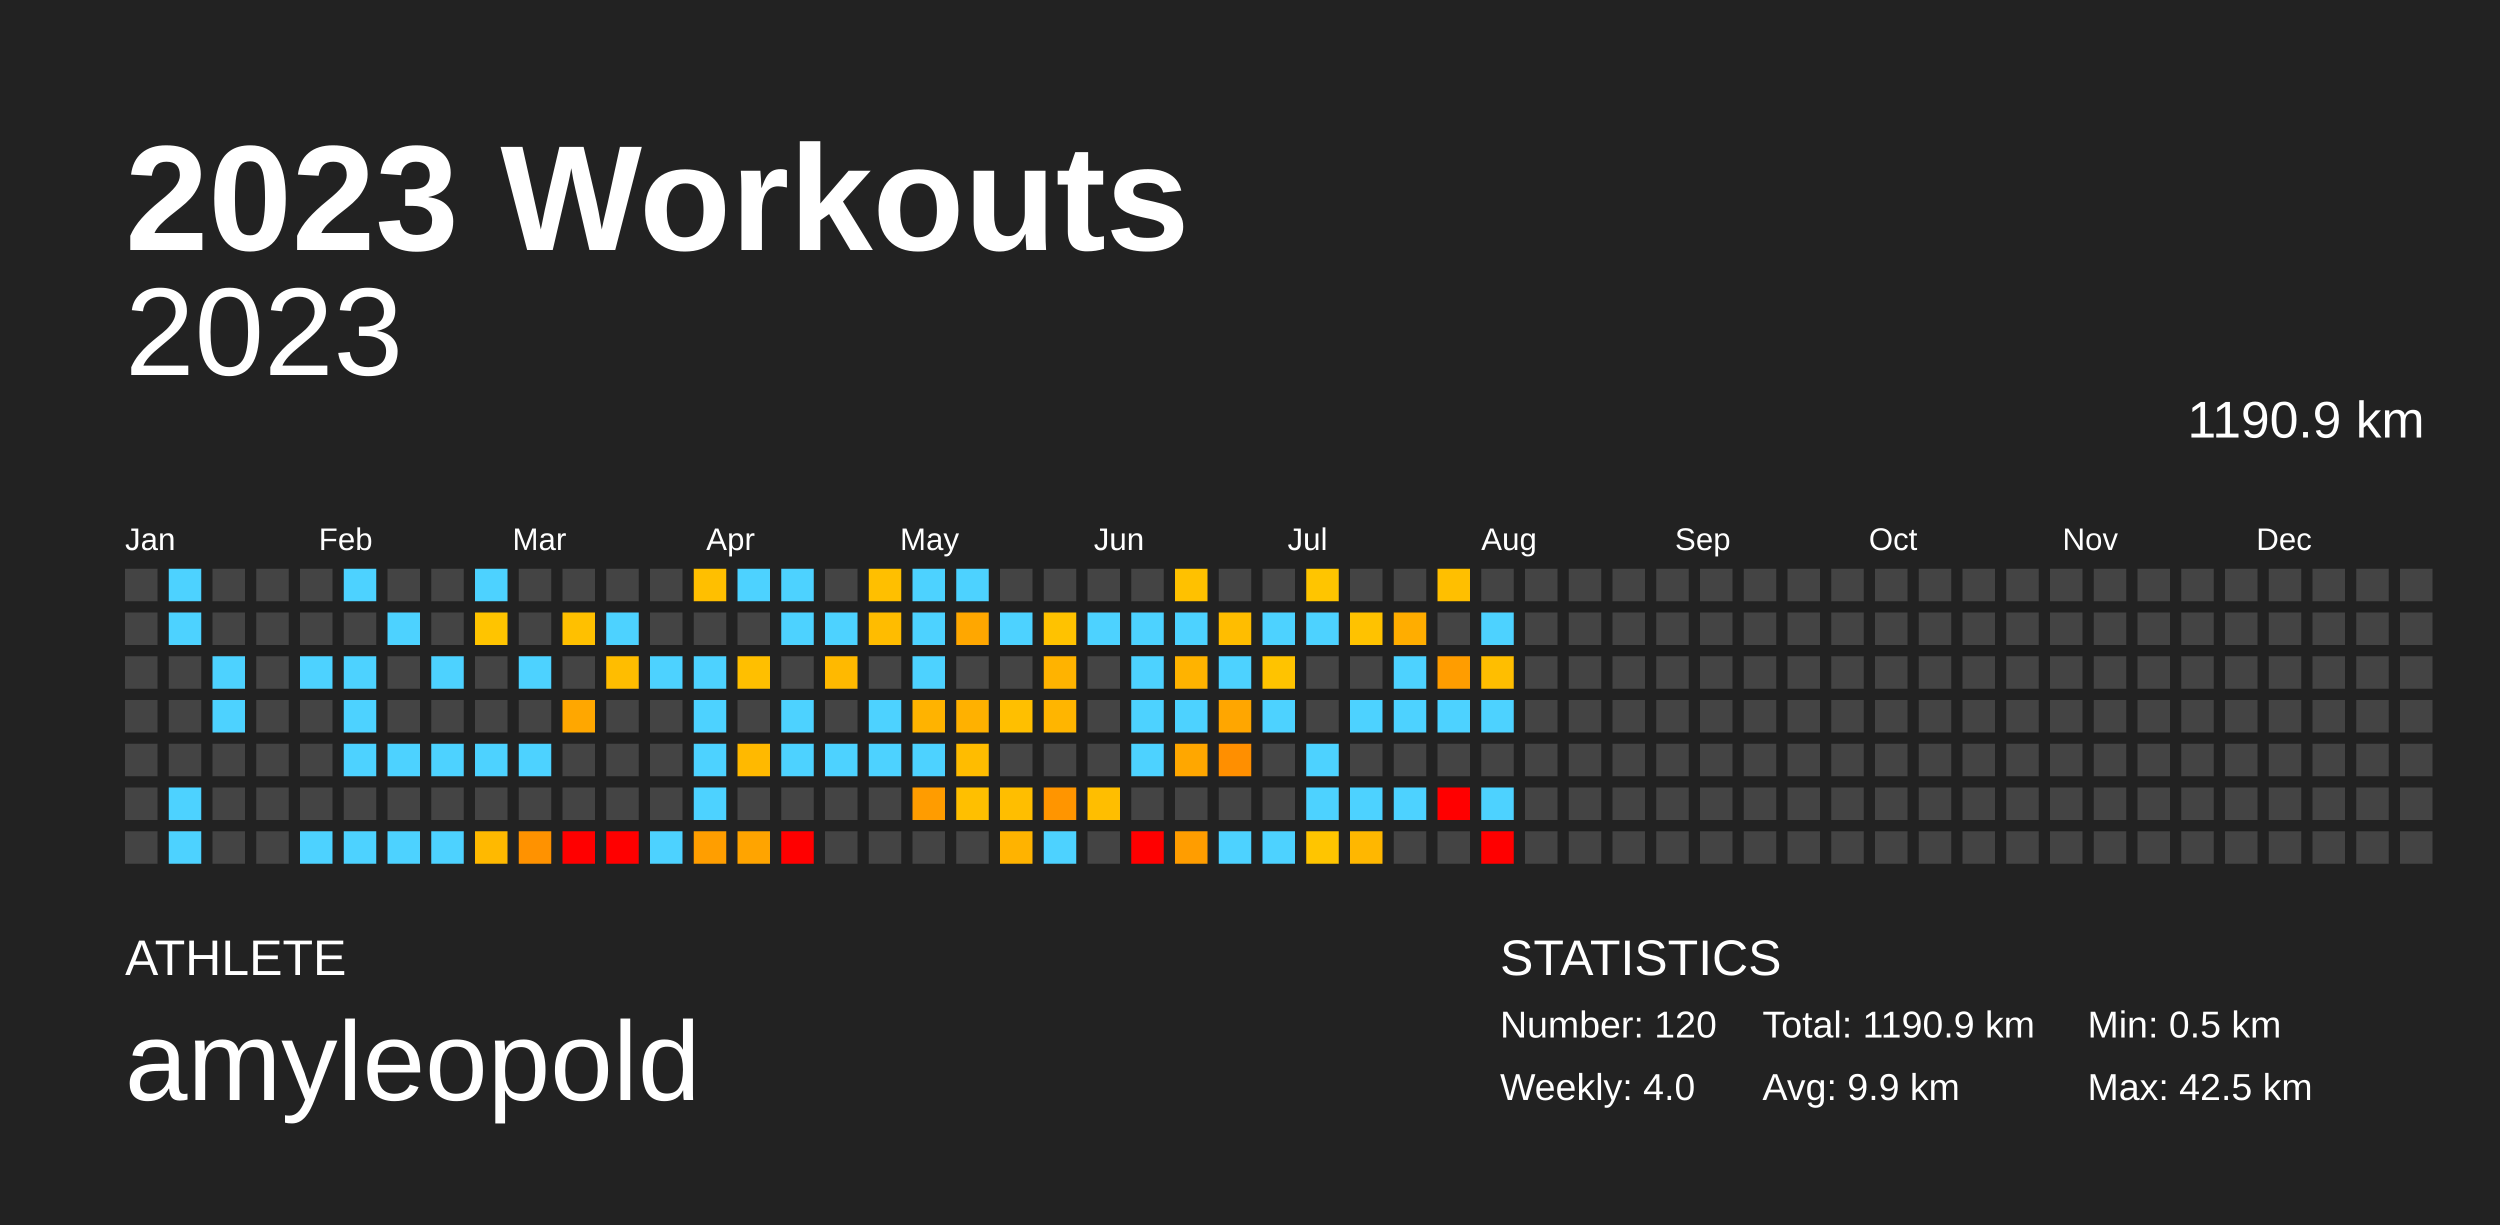
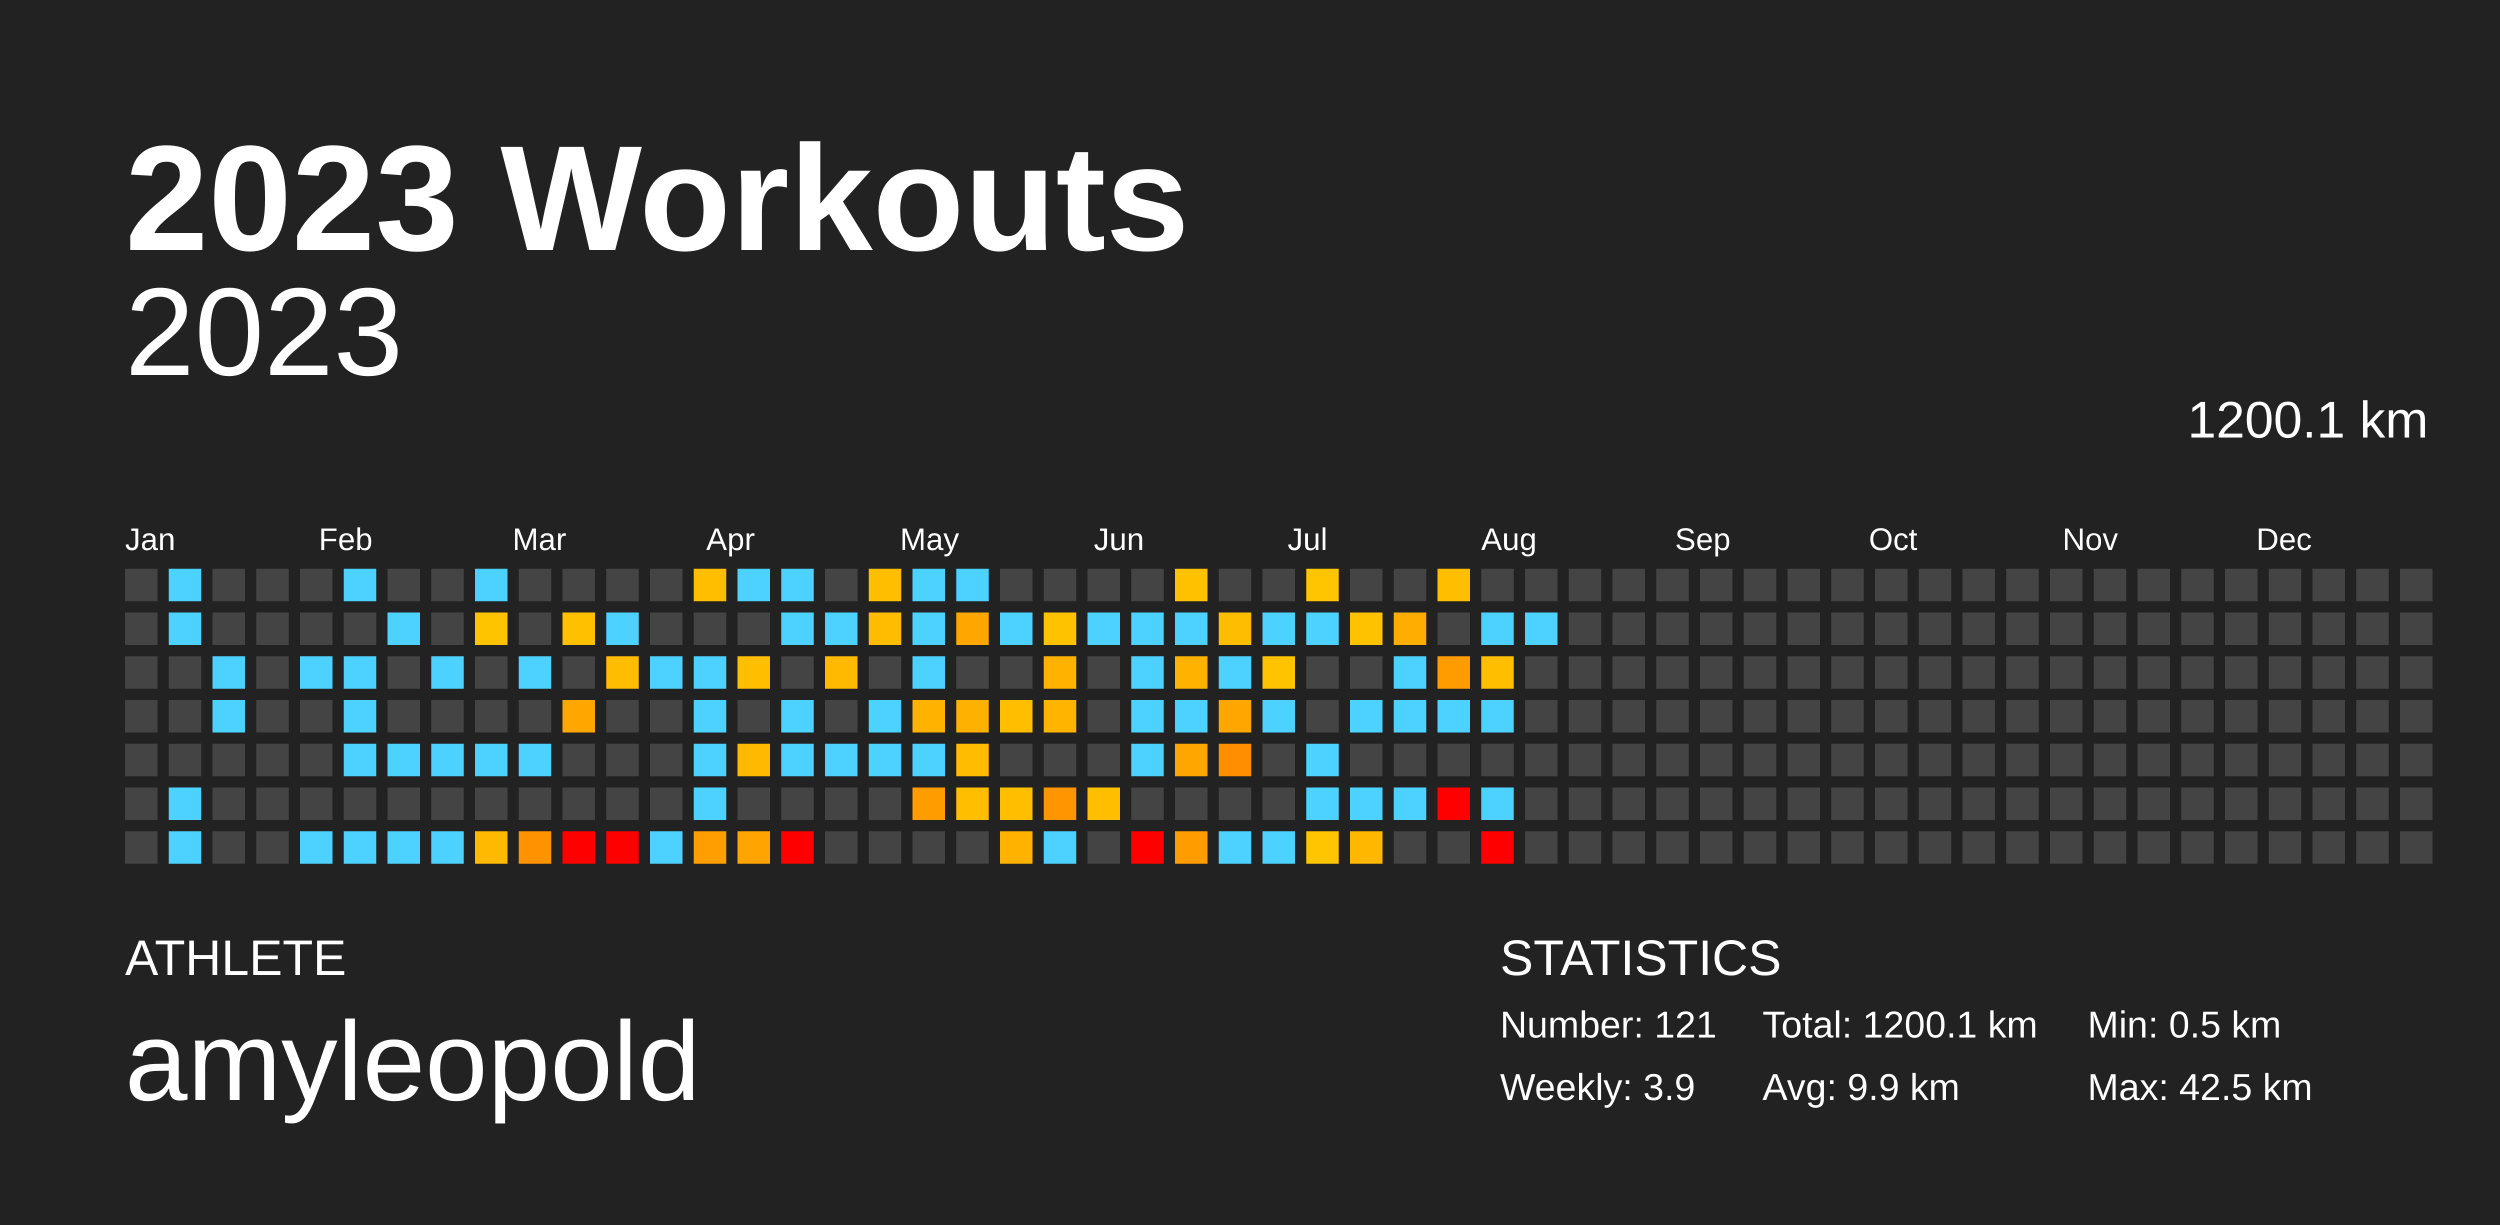
<svg xmlns="http://www.w3.org/2000/svg" baseProfile="full" height="98mm" version="1.1" viewBox="0,0,200,98" width="200mm">
  <defs />
  <rect fill="#222222" height="98" width="200" x="0" y="0" />
  <text fill="#FFFFFF" style="font-size:12px; font-family:Arial; font-weight:bold;" x="10" y="20">2023 Workouts</text>
  <text fill="#FFFFFF" style="font-size:4px; font-family:Arial" x="10" y="78">ATHLETE</text>
  <text fill="#FFFFFF" style="font-size:9px; font-family:Arial" x="10" y="88">amyleopold</text>
  <text fill="#FFFFFF" style="font-size:4px; font-family:Arial" x="120" y="78">STATISTICS</text>
-   <text fill="#FFFFFF" style="font-size:3px; font-family:Arial" x="120" y="83">Number: 120</text>
-   <text fill="#FFFFFF" style="font-size:3px; font-family:Arial" x="120" y="88">Weekly: 4.0</text>
-   <text fill="#FFFFFF" style="font-size:3px; font-family:Arial" x="141" y="83">Total: 1190.9 km</text>
+   <text fill="#FFFFFF" style="font-size:3px; font-family:Arial" x="120" y="83">Number: 121</text>
+   <text fill="#FFFFFF" style="font-size:3px; font-family:Arial" x="120" y="88">Weekly: 3.9</text>
+   <text fill="#FFFFFF" style="font-size:3px; font-family:Arial" x="141" y="83">Total: 1200.1 km</text>
  <text fill="#FFFFFF" style="font-size:3px; font-family:Arial" x="141" y="88">Avg: 9.9 km</text>
  <text fill="#FFFFFF" style="font-size:3px; font-family:Arial" x="167" y="83">Min: 0.5 km</text>
  <text fill="#FFFFFF" style="font-size:3px; font-family:Arial" x="167" y="88">Max: 42.5 km</text>
  <text alignment-baseline="hanging" fill="#FFFFFF" style="font-size:10.0px; font-family:Arial;" x="10" y="30">2023</text>
-   <text alignment-baseline="hanging" fill="#FFFFFF" style="font-size:4.125px; font-family:Arial;" x="175" y="35">1190.9 km</text>
+   <text alignment-baseline="hanging" fill="#FFFFFF" style="font-size:4.125px; font-family:Arial;" x="175" y="35">1200.1 km</text>
  <text fill="#FFFFFF" style="font-size:2.5px; font-family:Arial" x="10.0" y="44">Jan</text>
  <text fill="#FFFFFF" style="font-size:2.5px; font-family:Arial" x="25.5" y="44">Feb</text>
  <text fill="#FFFFFF" style="font-size:2.5px; font-family:Arial" x="41.0" y="44">Mar</text>
  <text fill="#FFFFFF" style="font-size:2.5px; font-family:Arial" x="56.5" y="44">Apr</text>
  <text fill="#FFFFFF" style="font-size:2.5px; font-family:Arial" x="72.0" y="44">May</text>
  <text fill="#FFFFFF" style="font-size:2.5px; font-family:Arial" x="87.5" y="44">Jun</text>
  <text fill="#FFFFFF" style="font-size:2.5px; font-family:Arial" x="103.0" y="44">Jul</text>
  <text fill="#FFFFFF" style="font-size:2.5px; font-family:Arial" x="118.5" y="44">Aug</text>
  <text fill="#FFFFFF" style="font-size:2.5px; font-family:Arial" x="134.0" y="44">Sep</text>
  <text fill="#FFFFFF" style="font-size:2.5px; font-family:Arial" x="149.5" y="44">Oct</text>
  <text fill="#FFFFFF" style="font-size:2.5px; font-family:Arial" x="165.0" y="44">Nov</text>
  <text fill="#FFFFFF" style="font-size:2.5px; font-family:Arial" x="180.5" y="44">Dec</text>
  <rect fill="#444444" height="2.6" width="2.6" x="10.0" y="45.5" />
  <rect fill="#444444" height="2.6" width="2.6" x="10.0" y="49.0" />
  <rect fill="#444444" height="2.6" width="2.6" x="10.0" y="52.5" />
  <rect fill="#444444" height="2.6" width="2.6" x="10.0" y="56.0" />
  <rect fill="#444444" height="2.6" width="2.6" x="10.0" y="59.5" />
  <rect fill="#444444" height="2.6" width="2.6" x="10.0" y="63.0" />
  <rect fill="#444444" height="2.6" width="2.6" x="10.0" y="66.5" />
  <rect fill="#4dd2ff" height="2.6" width="2.6" x="13.5" y="45.5" />
  <rect fill="#4dd2ff" height="2.6" width="2.6" x="13.5" y="49.0" />
  <rect fill="#444444" height="2.6" width="2.6" x="13.5" y="52.5" />
  <rect fill="#444444" height="2.6" width="2.6" x="13.5" y="56.0" />
  <rect fill="#444444" height="2.6" width="2.6" x="13.5" y="59.5" />
  <rect fill="#4dd2ff" height="2.6" width="2.6" x="13.5" y="63.0" />
  <rect fill="#4dd2ff" height="2.6" width="2.6" x="13.5" y="66.5" />
  <rect fill="#444444" height="2.6" width="2.6" x="17.0" y="45.5" />
  <rect fill="#444444" height="2.6" width="2.6" x="17.0" y="49.0" />
  <rect fill="#4dd2ff" height="2.6" width="2.6" x="17.0" y="52.5" />
  <rect fill="#4dd2ff" height="2.6" width="2.6" x="17.0" y="56.0" />
  <rect fill="#444444" height="2.6" width="2.6" x="17.0" y="59.5" />
  <rect fill="#444444" height="2.6" width="2.6" x="17.0" y="63.0" />
  <rect fill="#444444" height="2.6" width="2.6" x="17.0" y="66.5" />
  <rect fill="#444444" height="2.6" width="2.6" x="20.5" y="45.5" />
  <rect fill="#444444" height="2.6" width="2.6" x="20.5" y="49.0" />
  <rect fill="#444444" height="2.6" width="2.6" x="20.5" y="52.5" />
  <rect fill="#444444" height="2.6" width="2.6" x="20.5" y="56.0" />
  <rect fill="#444444" height="2.6" width="2.6" x="20.5" y="59.5" />
  <rect fill="#444444" height="2.6" width="2.6" x="20.5" y="63.0" />
  <rect fill="#444444" height="2.6" width="2.6" x="20.5" y="66.5" />
  <rect fill="#444444" height="2.6" width="2.6" x="24.0" y="45.5" />
  <rect fill="#444444" height="2.6" width="2.6" x="24.0" y="49.0" />
  <rect fill="#4dd2ff" height="2.6" width="2.6" x="24.0" y="52.5" />
  <rect fill="#444444" height="2.6" width="2.6" x="24.0" y="56.0" />
  <rect fill="#444444" height="2.6" width="2.6" x="24.0" y="59.5" />
  <rect fill="#444444" height="2.6" width="2.6" x="24.0" y="63.0" />
  <rect fill="#4dd2ff" height="2.6" width="2.6" x="24.0" y="66.5" />
  <rect fill="#4dd2ff" height="2.6" width="2.6" x="27.5" y="45.5" />
  <rect fill="#444444" height="2.6" width="2.6" x="27.5" y="49.0" />
  <rect fill="#4dd2ff" height="2.6" width="2.6" x="27.5" y="52.5" />
  <rect fill="#4dd2ff" height="2.6" width="2.6" x="27.5" y="56.0" />
  <rect fill="#4dd2ff" height="2.6" width="2.6" x="27.5" y="59.5" />
  <rect fill="#444444" height="2.6" width="2.6" x="27.5" y="63.0" />
  <rect fill="#4dd2ff" height="2.6" width="2.6" x="27.5" y="66.5" />
  <rect fill="#444444" height="2.6" width="2.6" x="31.0" y="45.5" />
  <rect fill="#4dd2ff" height="2.6" width="2.6" x="31.0" y="49.0" />
  <rect fill="#444444" height="2.6" width="2.6" x="31.0" y="52.5" />
  <rect fill="#444444" height="2.6" width="2.6" x="31.0" y="56.0" />
  <rect fill="#4dd2ff" height="2.6" width="2.6" x="31.0" y="59.5" />
  <rect fill="#444444" height="2.6" width="2.6" x="31.0" y="63.0" />
  <rect fill="#4dd2ff" height="2.6" width="2.6" x="31.0" y="66.5" />
  <rect fill="#444444" height="2.6" width="2.6" x="34.5" y="45.5" />
  <rect fill="#444444" height="2.6" width="2.6" x="34.5" y="49.0" />
  <rect fill="#4dd2ff" height="2.6" width="2.6" x="34.5" y="52.5" />
  <rect fill="#444444" height="2.6" width="2.6" x="34.5" y="56.0" />
  <rect fill="#4dd2ff" height="2.6" width="2.6" x="34.5" y="59.5" />
  <rect fill="#444444" height="2.6" width="2.6" x="34.5" y="63.0" />
  <rect fill="#4dd2ff" height="2.6" width="2.6" x="34.5" y="66.5" />
  <rect fill="#4dd2ff" height="2.6" width="2.6" x="38.0" y="45.5" />
  <rect fill="#ffc400" height="2.6" width="2.6" x="38.0" y="49.0" />
  <rect fill="#444444" height="2.6" width="2.6" x="38.0" y="52.5" />
  <rect fill="#444444" height="2.6" width="2.6" x="38.0" y="56.0" />
  <rect fill="#4dd2ff" height="2.6" width="2.6" x="38.0" y="59.5" />
  <rect fill="#444444" height="2.6" width="2.6" x="38.0" y="63.0" />
  <rect fill="#ffb900" height="2.6" width="2.6" x="38.0" y="66.5" />
  <rect fill="#444444" height="2.6" width="2.6" x="41.5" y="45.5" />
  <rect fill="#444444" height="2.6" width="2.6" x="41.5" y="49.0" />
  <rect fill="#4dd2ff" height="2.6" width="2.6" x="41.5" y="52.5" />
  <rect fill="#444444" height="2.6" width="2.6" x="41.5" y="56.0" />
  <rect fill="#4dd2ff" height="2.6" width="2.6" x="41.5" y="59.5" />
  <rect fill="#444444" height="2.6" width="2.6" x="41.5" y="63.0" />
  <rect fill="#ff9200" height="2.6" width="2.6" x="41.5" y="66.5" />
  <rect fill="#444444" height="2.6" width="2.6" x="45.0" y="45.5" />
  <rect fill="#ffc000" height="2.6" width="2.6" x="45.0" y="49.0" />
  <rect fill="#444444" height="2.6" width="2.6" x="45.0" y="52.5" />
  <rect fill="#ffa700" height="2.6" width="2.6" x="45.0" y="56.0" />
  <rect fill="#444444" height="2.6" width="2.6" x="45.0" y="59.5" />
  <rect fill="#444444" height="2.6" width="2.6" x="45.0" y="63.0" />
  <rect fill="red" height="2.6" width="2.6" x="45.0" y="66.5" />
  <rect fill="#444444" height="2.6" width="2.6" x="48.5" y="45.5" />
  <rect fill="#4dd2ff" height="2.6" width="2.6" x="48.5" y="49.0" />
  <rect fill="#ffbd00" height="2.6" width="2.6" x="48.5" y="52.5" />
  <rect fill="#444444" height="2.6" width="2.6" x="48.5" y="56.0" />
  <rect fill="#444444" height="2.6" width="2.6" x="48.5" y="59.5" />
  <rect fill="#444444" height="2.6" width="2.6" x="48.5" y="63.0" />
  <rect fill="red" height="2.6" width="2.6" x="48.5" y="66.5" />
  <rect fill="#444444" height="2.6" width="2.6" x="52.0" y="45.5" />
  <rect fill="#444444" height="2.6" width="2.6" x="52.0" y="49.0" />
  <rect fill="#4dd2ff" height="2.6" width="2.6" x="52.0" y="52.5" />
  <rect fill="#444444" height="2.6" width="2.6" x="52.0" y="56.0" />
  <rect fill="#444444" height="2.6" width="2.6" x="52.0" y="59.5" />
  <rect fill="#444444" height="2.6" width="2.6" x="52.0" y="63.0" />
  <rect fill="#4dd2ff" height="2.6" width="2.6" x="52.0" y="66.5" />
  <rect fill="#ffbf00" height="2.6" width="2.6" x="55.5" y="45.5" />
  <rect fill="#444444" height="2.6" width="2.6" x="55.5" y="49.0" />
  <rect fill="#4dd2ff" height="2.6" width="2.6" x="55.5" y="52.5" />
  <rect fill="#4dd2ff" height="2.6" width="2.6" x="55.5" y="56.0" />
  <rect fill="#4dd2ff" height="2.6" width="2.6" x="55.5" y="59.5" />
  <rect fill="#4dd2ff" height="2.6" width="2.6" x="55.5" y="63.0" />
  <rect fill="#ff9e00" height="2.6" width="2.6" x="55.5" y="66.5" />
  <rect fill="#4dd2ff" height="2.6" width="2.6" x="59.0" y="45.5" />
  <rect fill="#444444" height="2.6" width="2.6" x="59.0" y="49.0" />
  <rect fill="#ffbf00" height="2.6" width="2.6" x="59.0" y="52.5" />
  <rect fill="#444444" height="2.6" width="2.6" x="59.0" y="56.0" />
  <rect fill="#ffb900" height="2.6" width="2.6" x="59.0" y="59.5" />
  <rect fill="#444444" height="2.6" width="2.6" x="59.0" y="63.0" />
  <rect fill="#ffa400" height="2.6" width="2.6" x="59.0" y="66.5" />
  <rect fill="#4dd2ff" height="2.6" width="2.6" x="62.5" y="45.5" />
  <rect fill="#4dd2ff" height="2.6" width="2.6" x="62.5" y="49.0" />
  <rect fill="#444444" height="2.6" width="2.6" x="62.5" y="52.5" />
  <rect fill="#4dd2ff" height="2.6" width="2.6" x="62.5" y="56.0" />
  <rect fill="#4dd2ff" height="2.6" width="2.6" x="62.5" y="59.5" />
  <rect fill="#444444" height="2.6" width="2.6" x="62.5" y="63.0" />
  <rect fill="red" height="2.6" width="2.6" x="62.5" y="66.5" />
  <rect fill="#444444" height="2.6" width="2.6" x="66.0" y="45.5" />
  <rect fill="#4dd2ff" height="2.6" width="2.6" x="66.0" y="49.0" />
  <rect fill="#ffb900" height="2.6" width="2.6" x="66.0" y="52.5" />
  <rect fill="#444444" height="2.6" width="2.6" x="66.0" y="56.0" />
  <rect fill="#4dd2ff" height="2.6" width="2.6" x="66.0" y="59.5" />
  <rect fill="#444444" height="2.6" width="2.6" x="66.0" y="63.0" />
  <rect fill="#444444" height="2.6" width="2.6" x="66.0" y="66.5" />
  <rect fill="#ffbf00" height="2.6" width="2.6" x="69.5" y="45.5" />
  <rect fill="#ffbc00" height="2.6" width="2.6" x="69.5" y="49.0" />
  <rect fill="#444444" height="2.6" width="2.6" x="69.5" y="52.5" />
  <rect fill="#4dd2ff" height="2.6" width="2.6" x="69.5" y="56.0" />
  <rect fill="#4dd2ff" height="2.6" width="2.6" x="69.5" y="59.5" />
  <rect fill="#444444" height="2.6" width="2.6" x="69.5" y="63.0" />
  <rect fill="#444444" height="2.6" width="2.6" x="69.5" y="66.5" />
  <rect fill="#4dd2ff" height="2.6" width="2.6" x="73.0" y="45.5" />
  <rect fill="#4dd2ff" height="2.6" width="2.6" x="73.0" y="49.0" />
  <rect fill="#4dd2ff" height="2.6" width="2.6" x="73.0" y="52.5" />
  <rect fill="#ffb300" height="2.6" width="2.6" x="73.0" y="56.0" />
  <rect fill="#4dd2ff" height="2.6" width="2.6" x="73.0" y="59.5" />
  <rect fill="#ff9c00" height="2.6" width="2.6" x="73.0" y="63.0" />
  <rect fill="#444444" height="2.6" width="2.6" x="73.0" y="66.5" />
  <rect fill="#4dd2ff" height="2.6" width="2.6" x="76.5" y="45.5" />
  <rect fill="#ffa700" height="2.6" width="2.6" x="76.5" y="49.0" />
  <rect fill="#444444" height="2.6" width="2.6" x="76.5" y="52.5" />
  <rect fill="#ffb100" height="2.6" width="2.6" x="76.5" y="56.0" />
  <rect fill="#ffbc00" height="2.6" width="2.6" x="76.5" y="59.5" />
  <rect fill="#ffbf00" height="2.6" width="2.6" x="76.5" y="63.0" />
  <rect fill="#444444" height="2.6" width="2.6" x="76.5" y="66.5" />
  <rect fill="#444444" height="2.6" width="2.6" x="80.0" y="45.5" />
  <rect fill="#4dd2ff" height="2.6" width="2.6" x="80.0" y="49.0" />
  <rect fill="#444444" height="2.6" width="2.6" x="80.0" y="52.5" />
  <rect fill="#ffbf00" height="2.6" width="2.6" x="80.0" y="56.0" />
  <rect fill="#444444" height="2.6" width="2.6" x="80.0" y="59.5" />
  <rect fill="#ffbe00" height="2.6" width="2.6" x="80.0" y="63.0" />
  <rect fill="#ffb300" height="2.6" width="2.6" x="80.0" y="66.5" />
  <rect fill="#444444" height="2.6" width="2.6" x="83.5" y="45.5" />
  <rect fill="#ffc200" height="2.6" width="2.6" x="83.5" y="49.0" />
  <rect fill="#ffb300" height="2.6" width="2.6" x="83.5" y="52.5" />
  <rect fill="#ffb500" height="2.6" width="2.6" x="83.5" y="56.0" />
  <rect fill="#444444" height="2.6" width="2.6" x="83.5" y="59.5" />
  <rect fill="#ff9500" height="2.6" width="2.6" x="83.5" y="63.0" />
  <rect fill="#4dd2ff" height="2.6" width="2.6" x="83.5" y="66.5" />
  <rect fill="#444444" height="2.6" width="2.6" x="87.0" y="45.5" />
  <rect fill="#4dd2ff" height="2.6" width="2.6" x="87.0" y="49.0" />
  <rect fill="#444444" height="2.6" width="2.6" x="87.0" y="52.5" />
  <rect fill="#444444" height="2.6" width="2.6" x="87.0" y="56.0" />
  <rect fill="#444444" height="2.6" width="2.6" x="87.0" y="59.5" />
  <rect fill="#ffbe00" height="2.6" width="2.6" x="87.0" y="63.0" />
  <rect fill="#444444" height="2.6" width="2.6" x="87.0" y="66.5" />
  <rect fill="#444444" height="2.6" width="2.6" x="90.5" y="45.5" />
  <rect fill="#4dd2ff" height="2.6" width="2.6" x="90.5" y="49.0" />
  <rect fill="#4dd2ff" height="2.6" width="2.6" x="90.5" y="52.5" />
  <rect fill="#4dd2ff" height="2.6" width="2.6" x="90.5" y="56.0" />
  <rect fill="#4dd2ff" height="2.6" width="2.6" x="90.5" y="59.5" />
  <rect fill="#444444" height="2.6" width="2.6" x="90.5" y="63.0" />
  <rect fill="red" height="2.6" width="2.6" x="90.5" y="66.5" />
  <rect fill="#ffc100" height="2.6" width="2.6" x="94.0" y="45.5" />
  <rect fill="#4dd2ff" height="2.6" width="2.6" x="94.0" y="49.0" />
  <rect fill="#ffb300" height="2.6" width="2.6" x="94.0" y="52.5" />
  <rect fill="#4dd2ff" height="2.6" width="2.6" x="94.0" y="56.0" />
  <rect fill="#ffa700" height="2.6" width="2.6" x="94.0" y="59.5" />
  <rect fill="#444444" height="2.6" width="2.6" x="94.0" y="63.0" />
  <rect fill="#ff9d00" height="2.6" width="2.6" x="94.0" y="66.5" />
  <rect fill="#444444" height="2.6" width="2.6" x="97.5" y="45.5" />
  <rect fill="#ffbd00" height="2.6" width="2.6" x="97.5" y="49.0" />
  <rect fill="#4dd2ff" height="2.6" width="2.6" x="97.5" y="52.5" />
  <rect fill="#ffa600" height="2.6" width="2.6" x="97.5" y="56.0" />
  <rect fill="#ff8f00" height="2.6" width="2.6" x="97.5" y="59.5" />
  <rect fill="#444444" height="2.6" width="2.6" x="97.5" y="63.0" />
  <rect fill="#4dd2ff" height="2.6" width="2.6" x="97.5" y="66.5" />
  <rect fill="#444444" height="2.6" width="2.6" x="101.0" y="45.5" />
  <rect fill="#4dd2ff" height="2.6" width="2.6" x="101.0" y="49.0" />
  <rect fill="#ffc300" height="2.6" width="2.6" x="101.0" y="52.5" />
  <rect fill="#4dd2ff" height="2.6" width="2.6" x="101.0" y="56.0" />
  <rect fill="#444444" height="2.6" width="2.6" x="101.0" y="59.5" />
  <rect fill="#444444" height="2.6" width="2.6" x="101.0" y="63.0" />
  <rect fill="#4dd2ff" height="2.6" width="2.6" x="101.0" y="66.5" />
  <rect fill="#ffc500" height="2.6" width="2.6" x="104.5" y="45.5" />
  <rect fill="#4dd2ff" height="2.6" width="2.6" x="104.5" y="49.0" />
  <rect fill="#444444" height="2.6" width="2.6" x="104.5" y="52.5" />
  <rect fill="#444444" height="2.6" width="2.6" x="104.5" y="56.0" />
  <rect fill="#4dd2ff" height="2.6" width="2.6" x="104.5" y="59.5" />
  <rect fill="#4dd2ff" height="2.6" width="2.6" x="104.5" y="63.0" />
  <rect fill="#ffc500" height="2.6" width="2.6" x="104.5" y="66.5" />
  <rect fill="#444444" height="2.6" width="2.6" x="108.0" y="45.5" />
  <rect fill="#ffc200" height="2.6" width="2.6" x="108.0" y="49.0" />
  <rect fill="#444444" height="2.6" width="2.6" x="108.0" y="52.5" />
  <rect fill="#4dd2ff" height="2.6" width="2.6" x="108.0" y="56.0" />
  <rect fill="#444444" height="2.6" width="2.6" x="108.0" y="59.5" />
  <rect fill="#4dd2ff" height="2.6" width="2.6" x="108.0" y="63.0" />
  <rect fill="#ffb700" height="2.6" width="2.6" x="108.0" y="66.5" />
  <rect fill="#444444" height="2.6" width="2.6" x="111.5" y="45.5" />
  <rect fill="#ffad00" height="2.6" width="2.6" x="111.5" y="49.0" />
  <rect fill="#4dd2ff" height="2.6" width="2.6" x="111.5" y="52.5" />
  <rect fill="#4dd2ff" height="2.6" width="2.6" x="111.5" y="56.0" />
  <rect fill="#444444" height="2.6" width="2.6" x="111.5" y="59.5" />
  <rect fill="#4dd2ff" height="2.6" width="2.6" x="111.5" y="63.0" />
  <rect fill="#444444" height="2.6" width="2.6" x="111.5" y="66.5" />
  <rect fill="#ffbf00" height="2.6" width="2.6" x="115.0" y="45.5" />
  <rect fill="#444444" height="2.6" width="2.6" x="115.0" y="49.0" />
  <rect fill="#ff9d00" height="2.6" width="2.6" x="115.0" y="52.5" />
  <rect fill="#4dd2ff" height="2.6" width="2.6" x="115.0" y="56.0" />
  <rect fill="#444444" height="2.6" width="2.6" x="115.0" y="59.5" />
  <rect fill="red" height="2.6" width="2.6" x="115.0" y="63.0" />
  <rect fill="#444444" height="2.6" width="2.6" x="115.0" y="66.5" />
  <rect fill="#444444" height="2.6" width="2.6" x="118.5" y="45.5" />
  <rect fill="#4dd2ff" height="2.6" width="2.6" x="118.5" y="49.0" />
  <rect fill="#ffbe00" height="2.6" width="2.6" x="118.5" y="52.5" />
  <rect fill="#4dd2ff" height="2.6" width="2.6" x="118.5" y="56.0" />
  <rect fill="#444444" height="2.6" width="2.6" x="118.5" y="59.5" />
  <rect fill="#4dd2ff" height="2.6" width="2.6" x="118.5" y="63.0" />
  <rect fill="red" height="2.6" width="2.6" x="118.5" y="66.5" />
  <rect fill="#444444" height="2.6" width="2.6" x="122.0" y="45.5" />
-   <rect fill="#444444" height="2.6" width="2.6" x="122.0" y="49.0" />
+   <rect fill="#4dd2ff" height="2.6" width="2.6" x="122.0" y="49.0" />
  <rect fill="#444444" height="2.6" width="2.6" x="122.0" y="52.5" />
  <rect fill="#444444" height="2.6" width="2.6" x="122.0" y="56.0" />
  <rect fill="#444444" height="2.6" width="2.6" x="122.0" y="59.5" />
  <rect fill="#444444" height="2.6" width="2.6" x="122.0" y="63.0" />
  <rect fill="#444444" height="2.6" width="2.6" x="122.0" y="66.5" />
  <rect fill="#444444" height="2.6" width="2.6" x="125.5" y="45.5" />
  <rect fill="#444444" height="2.6" width="2.6" x="125.5" y="49.0" />
  <rect fill="#444444" height="2.6" width="2.6" x="125.5" y="52.5" />
  <rect fill="#444444" height="2.6" width="2.6" x="125.5" y="56.0" />
  <rect fill="#444444" height="2.6" width="2.6" x="125.5" y="59.5" />
  <rect fill="#444444" height="2.6" width="2.6" x="125.5" y="63.0" />
  <rect fill="#444444" height="2.6" width="2.6" x="125.5" y="66.5" />
  <rect fill="#444444" height="2.6" width="2.6" x="129.0" y="45.5" />
  <rect fill="#444444" height="2.6" width="2.6" x="129.0" y="49.0" />
  <rect fill="#444444" height="2.6" width="2.6" x="129.0" y="52.5" />
  <rect fill="#444444" height="2.6" width="2.6" x="129.0" y="56.0" />
  <rect fill="#444444" height="2.6" width="2.6" x="129.0" y="59.5" />
  <rect fill="#444444" height="2.6" width="2.6" x="129.0" y="63.0" />
  <rect fill="#444444" height="2.6" width="2.6" x="129.0" y="66.5" />
  <rect fill="#444444" height="2.6" width="2.6" x="132.5" y="45.5" />
  <rect fill="#444444" height="2.6" width="2.6" x="132.5" y="49.0" />
  <rect fill="#444444" height="2.6" width="2.6" x="132.5" y="52.5" />
  <rect fill="#444444" height="2.6" width="2.6" x="132.5" y="56.0" />
  <rect fill="#444444" height="2.6" width="2.6" x="132.5" y="59.5" />
  <rect fill="#444444" height="2.6" width="2.6" x="132.5" y="63.0" />
  <rect fill="#444444" height="2.6" width="2.6" x="132.5" y="66.5" />
  <rect fill="#444444" height="2.6" width="2.6" x="136.0" y="45.5" />
  <rect fill="#444444" height="2.6" width="2.6" x="136.0" y="49.0" />
  <rect fill="#444444" height="2.6" width="2.6" x="136.0" y="52.5" />
  <rect fill="#444444" height="2.6" width="2.6" x="136.0" y="56.0" />
  <rect fill="#444444" height="2.6" width="2.6" x="136.0" y="59.5" />
  <rect fill="#444444" height="2.6" width="2.6" x="136.0" y="63.0" />
  <rect fill="#444444" height="2.6" width="2.6" x="136.0" y="66.5" />
  <rect fill="#444444" height="2.6" width="2.6" x="139.5" y="45.5" />
  <rect fill="#444444" height="2.6" width="2.6" x="139.5" y="49.0" />
  <rect fill="#444444" height="2.6" width="2.6" x="139.5" y="52.5" />
  <rect fill="#444444" height="2.6" width="2.6" x="139.5" y="56.0" />
  <rect fill="#444444" height="2.6" width="2.6" x="139.5" y="59.5" />
  <rect fill="#444444" height="2.6" width="2.6" x="139.5" y="63.0" />
  <rect fill="#444444" height="2.6" width="2.6" x="139.5" y="66.5" />
  <rect fill="#444444" height="2.6" width="2.6" x="143.0" y="45.5" />
  <rect fill="#444444" height="2.6" width="2.6" x="143.0" y="49.0" />
  <rect fill="#444444" height="2.6" width="2.6" x="143.0" y="52.5" />
  <rect fill="#444444" height="2.6" width="2.6" x="143.0" y="56.0" />
  <rect fill="#444444" height="2.6" width="2.6" x="143.0" y="59.5" />
  <rect fill="#444444" height="2.6" width="2.6" x="143.0" y="63.0" />
  <rect fill="#444444" height="2.6" width="2.6" x="143.0" y="66.5" />
  <rect fill="#444444" height="2.6" width="2.6" x="146.5" y="45.5" />
  <rect fill="#444444" height="2.6" width="2.6" x="146.5" y="49.0" />
  <rect fill="#444444" height="2.6" width="2.6" x="146.5" y="52.5" />
  <rect fill="#444444" height="2.6" width="2.6" x="146.5" y="56.0" />
  <rect fill="#444444" height="2.6" width="2.6" x="146.5" y="59.5" />
  <rect fill="#444444" height="2.6" width="2.6" x="146.5" y="63.0" />
  <rect fill="#444444" height="2.6" width="2.6" x="146.5" y="66.5" />
  <rect fill="#444444" height="2.6" width="2.6" x="150.0" y="45.5" />
  <rect fill="#444444" height="2.6" width="2.6" x="150.0" y="49.0" />
  <rect fill="#444444" height="2.6" width="2.6" x="150.0" y="52.5" />
  <rect fill="#444444" height="2.6" width="2.6" x="150.0" y="56.0" />
  <rect fill="#444444" height="2.6" width="2.6" x="150.0" y="59.5" />
  <rect fill="#444444" height="2.6" width="2.6" x="150.0" y="63.0" />
  <rect fill="#444444" height="2.6" width="2.6" x="150.0" y="66.5" />
  <rect fill="#444444" height="2.6" width="2.6" x="153.5" y="45.5" />
  <rect fill="#444444" height="2.6" width="2.6" x="153.5" y="49.0" />
  <rect fill="#444444" height="2.6" width="2.6" x="153.5" y="52.5" />
  <rect fill="#444444" height="2.6" width="2.6" x="153.5" y="56.0" />
  <rect fill="#444444" height="2.6" width="2.6" x="153.5" y="59.5" />
  <rect fill="#444444" height="2.6" width="2.6" x="153.5" y="63.0" />
  <rect fill="#444444" height="2.6" width="2.6" x="153.5" y="66.5" />
  <rect fill="#444444" height="2.6" width="2.6" x="157.0" y="45.5" />
  <rect fill="#444444" height="2.6" width="2.6" x="157.0" y="49.0" />
  <rect fill="#444444" height="2.6" width="2.6" x="157.0" y="52.5" />
  <rect fill="#444444" height="2.6" width="2.6" x="157.0" y="56.0" />
  <rect fill="#444444" height="2.6" width="2.6" x="157.0" y="59.5" />
  <rect fill="#444444" height="2.6" width="2.6" x="157.0" y="63.0" />
  <rect fill="#444444" height="2.6" width="2.6" x="157.0" y="66.5" />
  <rect fill="#444444" height="2.6" width="2.6" x="160.5" y="45.5" />
  <rect fill="#444444" height="2.6" width="2.6" x="160.5" y="49.0" />
  <rect fill="#444444" height="2.6" width="2.6" x="160.5" y="52.5" />
  <rect fill="#444444" height="2.6" width="2.6" x="160.5" y="56.0" />
  <rect fill="#444444" height="2.6" width="2.6" x="160.5" y="59.5" />
  <rect fill="#444444" height="2.6" width="2.6" x="160.5" y="63.0" />
  <rect fill="#444444" height="2.6" width="2.6" x="160.5" y="66.5" />
  <rect fill="#444444" height="2.6" width="2.6" x="164.0" y="45.5" />
  <rect fill="#444444" height="2.6" width="2.6" x="164.0" y="49.0" />
  <rect fill="#444444" height="2.6" width="2.6" x="164.0" y="52.5" />
  <rect fill="#444444" height="2.6" width="2.6" x="164.0" y="56.0" />
  <rect fill="#444444" height="2.6" width="2.6" x="164.0" y="59.5" />
  <rect fill="#444444" height="2.6" width="2.6" x="164.0" y="63.0" />
  <rect fill="#444444" height="2.6" width="2.6" x="164.0" y="66.5" />
  <rect fill="#444444" height="2.6" width="2.6" x="167.5" y="45.5" />
  <rect fill="#444444" height="2.6" width="2.6" x="167.5" y="49.0" />
  <rect fill="#444444" height="2.6" width="2.6" x="167.5" y="52.5" />
  <rect fill="#444444" height="2.6" width="2.6" x="167.5" y="56.0" />
  <rect fill="#444444" height="2.6" width="2.6" x="167.5" y="59.5" />
  <rect fill="#444444" height="2.6" width="2.6" x="167.5" y="63.0" />
  <rect fill="#444444" height="2.6" width="2.6" x="167.5" y="66.5" />
  <rect fill="#444444" height="2.6" width="2.6" x="171.0" y="45.5" />
  <rect fill="#444444" height="2.6" width="2.6" x="171.0" y="49.0" />
  <rect fill="#444444" height="2.6" width="2.6" x="171.0" y="52.5" />
  <rect fill="#444444" height="2.6" width="2.6" x="171.0" y="56.0" />
  <rect fill="#444444" height="2.6" width="2.6" x="171.0" y="59.5" />
  <rect fill="#444444" height="2.6" width="2.6" x="171.0" y="63.0" />
  <rect fill="#444444" height="2.6" width="2.6" x="171.0" y="66.5" />
  <rect fill="#444444" height="2.6" width="2.6" x="174.5" y="45.5" />
  <rect fill="#444444" height="2.6" width="2.6" x="174.5" y="49.0" />
  <rect fill="#444444" height="2.6" width="2.6" x="174.5" y="52.5" />
  <rect fill="#444444" height="2.6" width="2.6" x="174.5" y="56.0" />
  <rect fill="#444444" height="2.6" width="2.6" x="174.5" y="59.5" />
  <rect fill="#444444" height="2.6" width="2.6" x="174.5" y="63.0" />
  <rect fill="#444444" height="2.6" width="2.6" x="174.5" y="66.5" />
  <rect fill="#444444" height="2.6" width="2.6" x="178.0" y="45.5" />
  <rect fill="#444444" height="2.6" width="2.6" x="178.0" y="49.0" />
  <rect fill="#444444" height="2.6" width="2.6" x="178.0" y="52.5" />
  <rect fill="#444444" height="2.6" width="2.6" x="178.0" y="56.0" />
  <rect fill="#444444" height="2.6" width="2.6" x="178.0" y="59.5" />
  <rect fill="#444444" height="2.6" width="2.6" x="178.0" y="63.0" />
  <rect fill="#444444" height="2.6" width="2.6" x="178.0" y="66.5" />
  <rect fill="#444444" height="2.6" width="2.6" x="181.5" y="45.5" />
  <rect fill="#444444" height="2.6" width="2.6" x="181.5" y="49.0" />
  <rect fill="#444444" height="2.6" width="2.6" x="181.5" y="52.5" />
  <rect fill="#444444" height="2.6" width="2.6" x="181.5" y="56.0" />
  <rect fill="#444444" height="2.6" width="2.6" x="181.5" y="59.5" />
  <rect fill="#444444" height="2.6" width="2.6" x="181.5" y="63.0" />
  <rect fill="#444444" height="2.6" width="2.6" x="181.5" y="66.5" />
  <rect fill="#444444" height="2.6" width="2.6" x="185.0" y="45.5" />
  <rect fill="#444444" height="2.6" width="2.6" x="185.0" y="49.0" />
  <rect fill="#444444" height="2.6" width="2.6" x="185.0" y="52.5" />
  <rect fill="#444444" height="2.6" width="2.6" x="185.0" y="56.0" />
  <rect fill="#444444" height="2.6" width="2.6" x="185.0" y="59.5" />
  <rect fill="#444444" height="2.6" width="2.6" x="185.0" y="63.0" />
  <rect fill="#444444" height="2.6" width="2.6" x="185.0" y="66.5" />
  <rect fill="#444444" height="2.6" width="2.6" x="188.5" y="45.5" />
  <rect fill="#444444" height="2.6" width="2.6" x="188.5" y="49.0" />
  <rect fill="#444444" height="2.6" width="2.6" x="188.5" y="52.5" />
  <rect fill="#444444" height="2.6" width="2.6" x="188.5" y="56.0" />
  <rect fill="#444444" height="2.6" width="2.6" x="188.5" y="59.5" />
  <rect fill="#444444" height="2.6" width="2.6" x="188.5" y="63.0" />
  <rect fill="#444444" height="2.6" width="2.6" x="188.5" y="66.5" />
  <rect fill="#444444" height="2.6" width="2.6" x="192.0" y="45.5" />
  <rect fill="#444444" height="2.6" width="2.6" x="192.0" y="49.0" />
  <rect fill="#444444" height="2.6" width="2.6" x="192.0" y="52.5" />
  <rect fill="#444444" height="2.6" width="2.6" x="192.0" y="56.0" />
  <rect fill="#444444" height="2.6" width="2.6" x="192.0" y="59.5" />
  <rect fill="#444444" height="2.6" width="2.6" x="192.0" y="63.0" />
  <rect fill="#444444" height="2.6" width="2.6" x="192.0" y="66.5" />
</svg>
